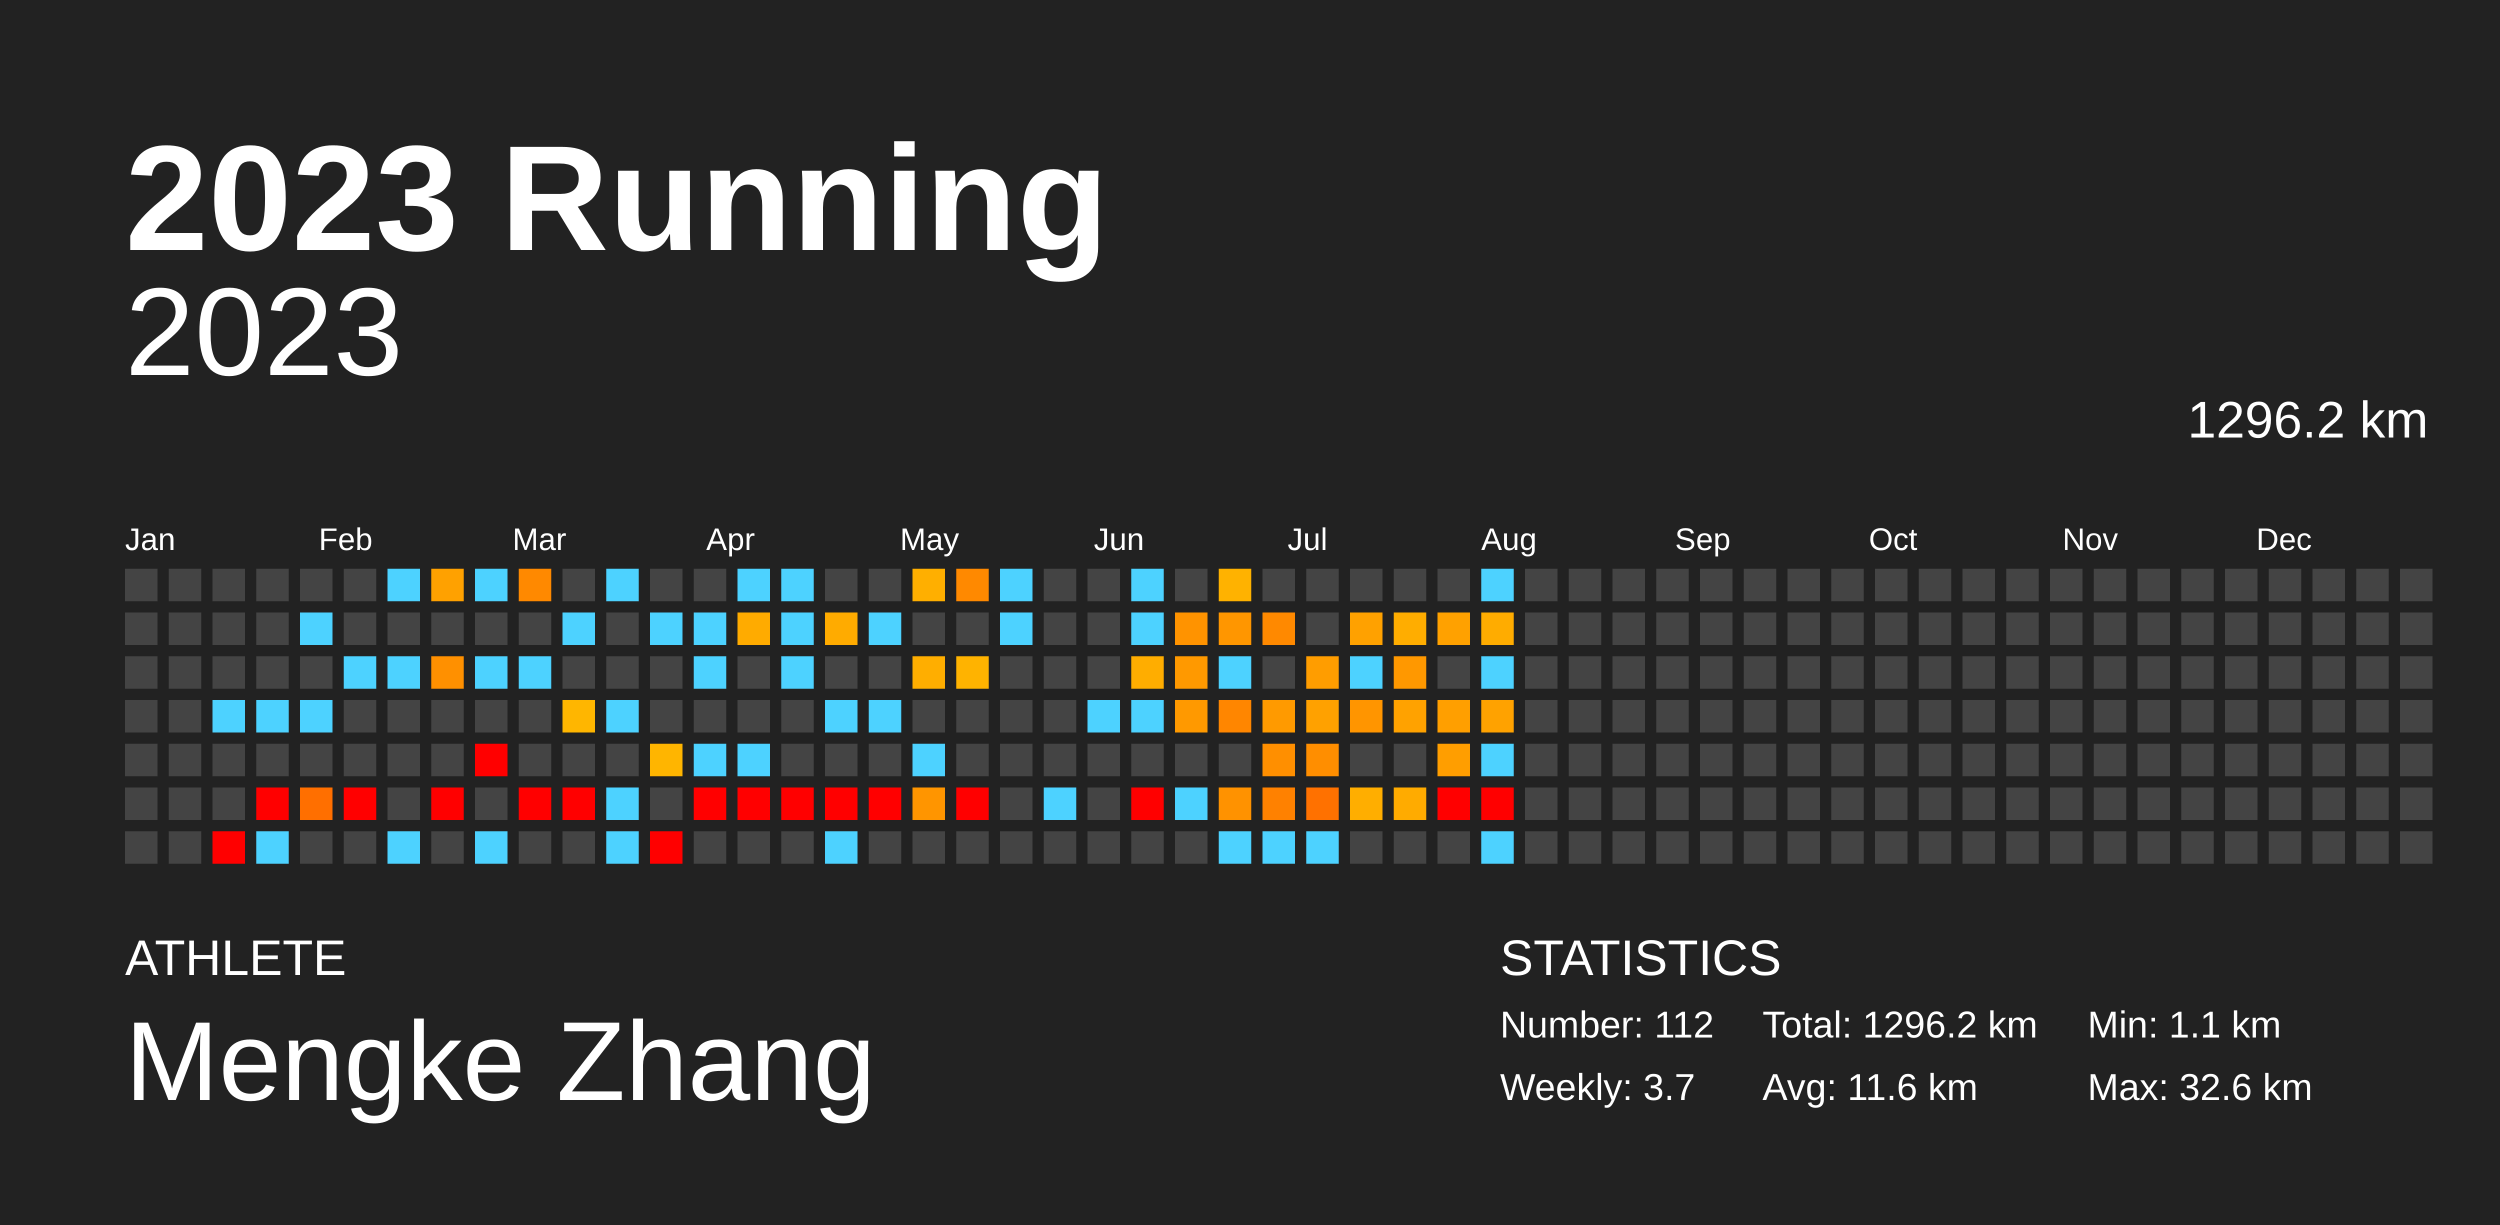
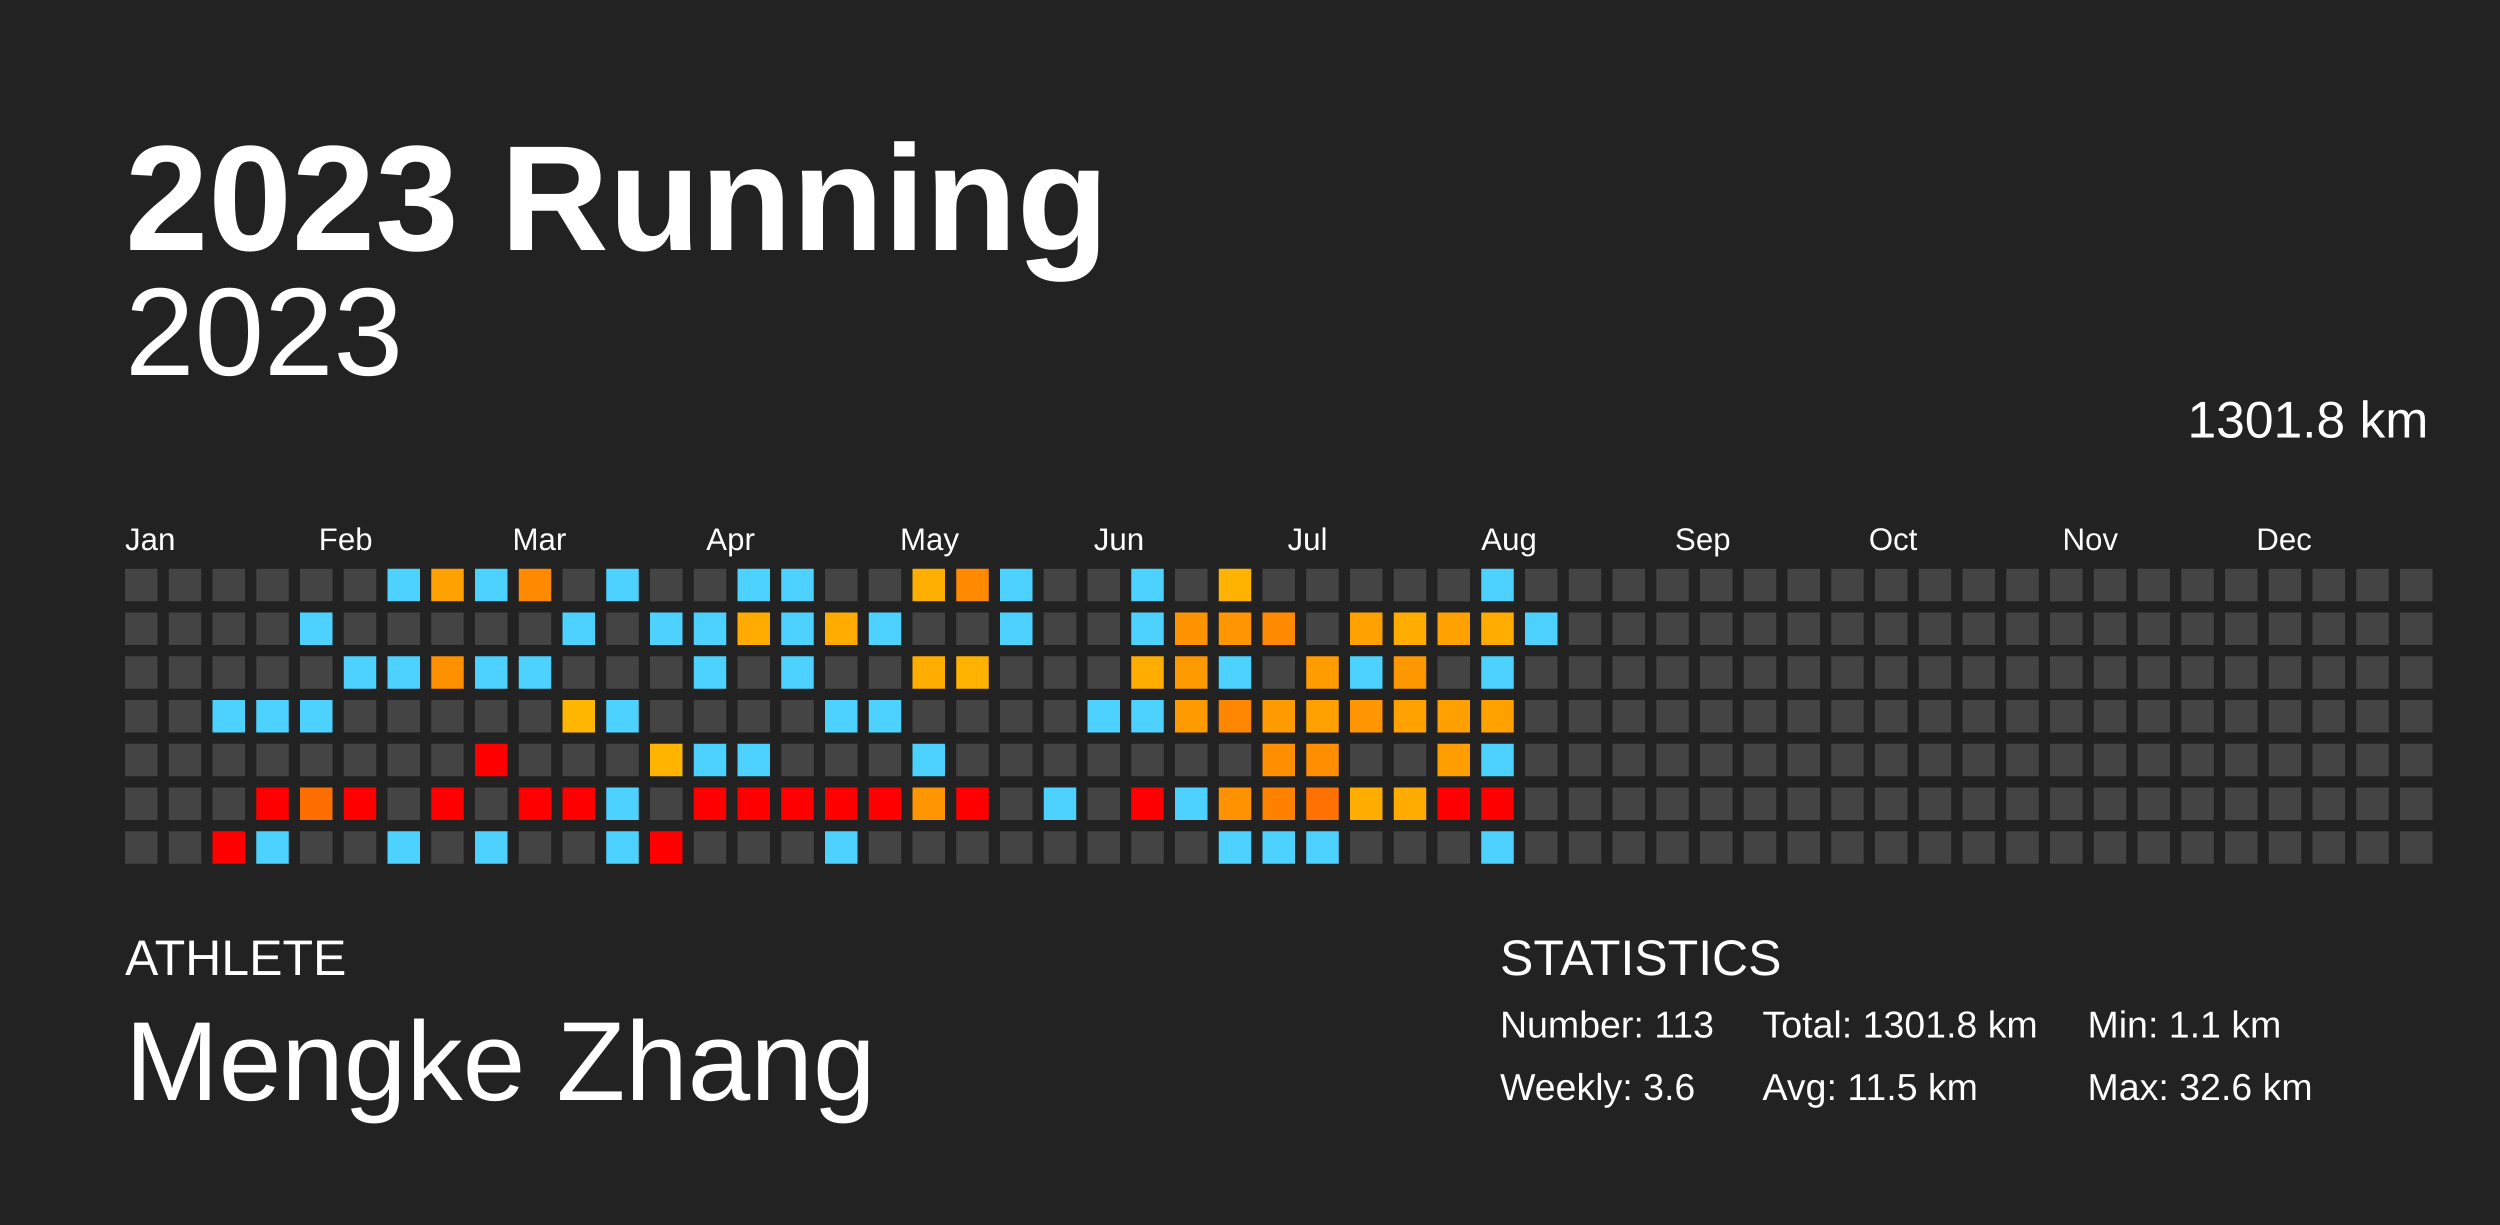
<svg xmlns="http://www.w3.org/2000/svg" baseProfile="full" height="98mm" version="1.1" viewBox="0,0,200,98" width="200mm">
  <defs />
  <rect fill="#222222" height="98" width="200" x="0" y="0" />
  <text fill="#FFFFFF" style="font-size:12px; font-family:Arial; font-weight:bold;" x="10" y="20">2023 Running</text>
  <text fill="#FFFFFF" style="font-size:4px; font-family:Arial" x="10" y="78">ATHLETE</text>
  <text fill="#FFFFFF" style="font-size:9px; font-family:Arial" x="10" y="88">Mengke Zhang</text>
  <text fill="#FFFFFF" style="font-size:4px; font-family:Arial" x="120" y="78">STATISTICS</text>
-   <text fill="#FFFFFF" style="font-size:3px; font-family:Arial" x="120" y="83">Number: 112</text>
-   <text fill="#FFFFFF" style="font-size:3px; font-family:Arial" x="120" y="88">Weekly: 3.7</text>
-   <text fill="#FFFFFF" style="font-size:3px; font-family:Arial" x="141" y="83">Total: 1296.2 km</text>
-   <text fill="#FFFFFF" style="font-size:3px; font-family:Arial" x="141" y="88">Avg: 11.6 km</text>
+   <text fill="#FFFFFF" style="font-size:3px; font-family:Arial" x="120" y="83">Number: 113</text>
+   <text fill="#FFFFFF" style="font-size:3px; font-family:Arial" x="120" y="88">Weekly: 3.6</text>
+   <text fill="#FFFFFF" style="font-size:3px; font-family:Arial" x="141" y="83">Total: 1301.8 km</text>
+   <text fill="#FFFFFF" style="font-size:3px; font-family:Arial" x="141" y="88">Avg: 11.5 km</text>
  <text fill="#FFFFFF" style="font-size:3px; font-family:Arial" x="167" y="83">Min: 1.1 km</text>
  <text fill="#FFFFFF" style="font-size:3px; font-family:Arial" x="167" y="88">Max: 32.6 km</text>
  <text alignment-baseline="hanging" fill="#FFFFFF" style="font-size:10.0px; font-family:Arial;" x="10" y="30">2023</text>
-   <text alignment-baseline="hanging" fill="#FFFFFF" style="font-size:4.125px; font-family:Arial;" x="175" y="35">1296.2 km</text>
+   <text alignment-baseline="hanging" fill="#FFFFFF" style="font-size:4.125px; font-family:Arial;" x="175" y="35">1301.8 km</text>
  <text fill="#FFFFFF" style="font-size:2.5px; font-family:Arial" x="10.0" y="44">Jan</text>
  <text fill="#FFFFFF" style="font-size:2.5px; font-family:Arial" x="25.5" y="44">Feb</text>
  <text fill="#FFFFFF" style="font-size:2.5px; font-family:Arial" x="41.0" y="44">Mar</text>
  <text fill="#FFFFFF" style="font-size:2.5px; font-family:Arial" x="56.5" y="44">Apr</text>
  <text fill="#FFFFFF" style="font-size:2.5px; font-family:Arial" x="72.0" y="44">May</text>
  <text fill="#FFFFFF" style="font-size:2.5px; font-family:Arial" x="87.5" y="44">Jun</text>
  <text fill="#FFFFFF" style="font-size:2.5px; font-family:Arial" x="103.0" y="44">Jul</text>
  <text fill="#FFFFFF" style="font-size:2.5px; font-family:Arial" x="118.5" y="44">Aug</text>
  <text fill="#FFFFFF" style="font-size:2.5px; font-family:Arial" x="134.0" y="44">Sep</text>
  <text fill="#FFFFFF" style="font-size:2.5px; font-family:Arial" x="149.5" y="44">Oct</text>
  <text fill="#FFFFFF" style="font-size:2.5px; font-family:Arial" x="165.0" y="44">Nov</text>
  <text fill="#FFFFFF" style="font-size:2.5px; font-family:Arial" x="180.5" y="44">Dec</text>
  <rect fill="#444444" height="2.6" width="2.6" x="10.0" y="45.5" />
  <rect fill="#444444" height="2.6" width="2.6" x="10.0" y="49.0" />
  <rect fill="#444444" height="2.6" width="2.6" x="10.0" y="52.5" />
  <rect fill="#444444" height="2.6" width="2.6" x="10.0" y="56.0" />
  <rect fill="#444444" height="2.6" width="2.6" x="10.0" y="59.5" />
  <rect fill="#444444" height="2.6" width="2.6" x="10.0" y="63.0" />
  <rect fill="#444444" height="2.6" width="2.6" x="10.0" y="66.5" />
  <rect fill="#444444" height="2.6" width="2.6" x="13.5" y="45.5" />
  <rect fill="#444444" height="2.6" width="2.6" x="13.5" y="49.0" />
  <rect fill="#444444" height="2.6" width="2.6" x="13.5" y="52.5" />
  <rect fill="#444444" height="2.6" width="2.6" x="13.5" y="56.0" />
  <rect fill="#444444" height="2.6" width="2.6" x="13.5" y="59.5" />
  <rect fill="#444444" height="2.6" width="2.6" x="13.5" y="63.0" />
  <rect fill="#444444" height="2.6" width="2.6" x="13.5" y="66.5" />
  <rect fill="#444444" height="2.6" width="2.6" x="17.0" y="45.5" />
  <rect fill="#444444" height="2.6" width="2.6" x="17.0" y="49.0" />
  <rect fill="#444444" height="2.6" width="2.6" x="17.0" y="52.5" />
  <rect fill="#4dd2ff" height="2.6" width="2.6" x="17.0" y="56.0" />
  <rect fill="#444444" height="2.6" width="2.6" x="17.0" y="59.5" />
  <rect fill="#444444" height="2.6" width="2.6" x="17.0" y="63.0" />
  <rect fill="red" height="2.6" width="2.6" x="17.0" y="66.5" />
  <rect fill="#444444" height="2.6" width="2.6" x="20.5" y="45.5" />
  <rect fill="#444444" height="2.6" width="2.6" x="20.5" y="49.0" />
  <rect fill="#444444" height="2.6" width="2.6" x="20.5" y="52.5" />
  <rect fill="#4dd2ff" height="2.6" width="2.6" x="20.5" y="56.0" />
  <rect fill="#444444" height="2.6" width="2.6" x="20.5" y="59.5" />
  <rect fill="red" height="2.6" width="2.6" x="20.5" y="63.0" />
  <rect fill="#4dd2ff" height="2.6" width="2.6" x="20.5" y="66.5" />
  <rect fill="#444444" height="2.6" width="2.6" x="24.0" y="45.5" />
  <rect fill="#4dd2ff" height="2.6" width="2.6" x="24.0" y="49.0" />
  <rect fill="#444444" height="2.6" width="2.6" x="24.0" y="52.5" />
  <rect fill="#4dd2ff" height="2.6" width="2.6" x="24.0" y="56.0" />
  <rect fill="#444444" height="2.6" width="2.6" x="24.0" y="59.5" />
  <rect fill="#ff6f00" height="2.6" width="2.6" x="24.0" y="63.0" />
  <rect fill="#444444" height="2.6" width="2.6" x="24.0" y="66.5" />
  <rect fill="#444444" height="2.6" width="2.6" x="27.5" y="45.5" />
  <rect fill="#444444" height="2.6" width="2.6" x="27.5" y="49.0" />
  <rect fill="#4dd2ff" height="2.6" width="2.6" x="27.5" y="52.5" />
  <rect fill="#444444" height="2.6" width="2.6" x="27.5" y="56.0" />
  <rect fill="#444444" height="2.6" width="2.6" x="27.5" y="59.5" />
  <rect fill="red" height="2.6" width="2.6" x="27.5" y="63.0" />
  <rect fill="#444444" height="2.6" width="2.6" x="27.5" y="66.5" />
  <rect fill="#4dd2ff" height="2.6" width="2.6" x="31.0" y="45.5" />
  <rect fill="#444444" height="2.6" width="2.6" x="31.0" y="49.0" />
  <rect fill="#4dd2ff" height="2.6" width="2.6" x="31.0" y="52.5" />
  <rect fill="#444444" height="2.6" width="2.6" x="31.0" y="56.0" />
  <rect fill="#444444" height="2.6" width="2.6" x="31.0" y="59.5" />
  <rect fill="#444444" height="2.6" width="2.6" x="31.0" y="63.0" />
  <rect fill="#4dd2ff" height="2.6" width="2.6" x="31.0" y="66.5" />
  <rect fill="#ffa100" height="2.6" width="2.6" x="34.5" y="45.5" />
  <rect fill="#444444" height="2.6" width="2.6" x="34.5" y="49.0" />
  <rect fill="#ff9000" height="2.6" width="2.6" x="34.5" y="52.5" />
  <rect fill="#444444" height="2.6" width="2.6" x="34.5" y="56.0" />
  <rect fill="#444444" height="2.6" width="2.6" x="34.5" y="59.5" />
  <rect fill="red" height="2.6" width="2.6" x="34.5" y="63.0" />
  <rect fill="#444444" height="2.6" width="2.6" x="34.5" y="66.5" />
  <rect fill="#4dd2ff" height="2.6" width="2.6" x="38.0" y="45.5" />
  <rect fill="#444444" height="2.6" width="2.6" x="38.0" y="49.0" />
  <rect fill="#4dd2ff" height="2.6" width="2.6" x="38.0" y="52.5" />
  <rect fill="#444444" height="2.6" width="2.6" x="38.0" y="56.0" />
  <rect fill="red" height="2.6" width="2.6" x="38.0" y="59.5" />
  <rect fill="#444444" height="2.6" width="2.6" x="38.0" y="63.0" />
  <rect fill="#4dd2ff" height="2.6" width="2.6" x="38.0" y="66.5" />
  <rect fill="#ff8900" height="2.6" width="2.6" x="41.5" y="45.5" />
  <rect fill="#444444" height="2.6" width="2.6" x="41.5" y="49.0" />
  <rect fill="#4dd2ff" height="2.6" width="2.6" x="41.5" y="52.5" />
  <rect fill="#444444" height="2.6" width="2.6" x="41.5" y="56.0" />
  <rect fill="#444444" height="2.6" width="2.6" x="41.5" y="59.5" />
  <rect fill="red" height="2.6" width="2.6" x="41.5" y="63.0" />
  <rect fill="#444444" height="2.6" width="2.6" x="41.5" y="66.5" />
  <rect fill="#444444" height="2.6" width="2.6" x="45.0" y="45.5" />
  <rect fill="#4dd2ff" height="2.6" width="2.6" x="45.0" y="49.0" />
  <rect fill="#444444" height="2.6" width="2.6" x="45.0" y="52.5" />
  <rect fill="#ffb600" height="2.6" width="2.6" x="45.0" y="56.0" />
  <rect fill="#444444" height="2.6" width="2.6" x="45.0" y="59.5" />
  <rect fill="red" height="2.6" width="2.6" x="45.0" y="63.0" />
  <rect fill="#444444" height="2.6" width="2.6" x="45.0" y="66.5" />
  <rect fill="#4dd2ff" height="2.6" width="2.6" x="48.5" y="45.5" />
  <rect fill="#444444" height="2.6" width="2.6" x="48.5" y="49.0" />
  <rect fill="#444444" height="2.6" width="2.6" x="48.5" y="52.5" />
  <rect fill="#4dd2ff" height="2.6" width="2.6" x="48.5" y="56.0" />
  <rect fill="#444444" height="2.6" width="2.6" x="48.5" y="59.5" />
  <rect fill="#4dd2ff" height="2.6" width="2.6" x="48.5" y="63.0" />
  <rect fill="#4dd2ff" height="2.6" width="2.6" x="48.5" y="66.5" />
  <rect fill="#444444" height="2.6" width="2.6" x="52.0" y="45.5" />
  <rect fill="#4dd2ff" height="2.6" width="2.6" x="52.0" y="49.0" />
  <rect fill="#444444" height="2.6" width="2.6" x="52.0" y="52.5" />
  <rect fill="#444444" height="2.6" width="2.6" x="52.0" y="56.0" />
  <rect fill="#ffb500" height="2.6" width="2.6" x="52.0" y="59.5" />
  <rect fill="#444444" height="2.6" width="2.6" x="52.0" y="63.0" />
  <rect fill="red" height="2.6" width="2.6" x="52.0" y="66.5" />
  <rect fill="#444444" height="2.6" width="2.6" x="55.5" y="45.5" />
  <rect fill="#4dd2ff" height="2.6" width="2.6" x="55.5" y="49.0" />
  <rect fill="#4dd2ff" height="2.6" width="2.6" x="55.5" y="52.5" />
  <rect fill="#444444" height="2.6" width="2.6" x="55.5" y="56.0" />
  <rect fill="#4dd2ff" height="2.6" width="2.6" x="55.5" y="59.5" />
  <rect fill="red" height="2.6" width="2.6" x="55.5" y="63.0" />
  <rect fill="#444444" height="2.6" width="2.6" x="55.5" y="66.5" />
  <rect fill="#4dd2ff" height="2.6" width="2.6" x="59.0" y="45.5" />
  <rect fill="#ffab00" height="2.6" width="2.6" x="59.0" y="49.0" />
  <rect fill="#444444" height="2.6" width="2.6" x="59.0" y="52.5" />
  <rect fill="#444444" height="2.6" width="2.6" x="59.0" y="56.0" />
  <rect fill="#4dd2ff" height="2.6" width="2.6" x="59.0" y="59.5" />
  <rect fill="red" height="2.6" width="2.6" x="59.0" y="63.0" />
  <rect fill="#444444" height="2.6" width="2.6" x="59.0" y="66.5" />
  <rect fill="#4dd2ff" height="2.6" width="2.6" x="62.5" y="45.5" />
  <rect fill="#4dd2ff" height="2.6" width="2.6" x="62.5" y="49.0" />
  <rect fill="#4dd2ff" height="2.6" width="2.6" x="62.5" y="52.5" />
  <rect fill="#444444" height="2.6" width="2.6" x="62.5" y="56.0" />
  <rect fill="#444444" height="2.6" width="2.6" x="62.5" y="59.5" />
  <rect fill="red" height="2.6" width="2.6" x="62.5" y="63.0" />
  <rect fill="#444444" height="2.6" width="2.6" x="62.5" y="66.5" />
  <rect fill="#444444" height="2.6" width="2.6" x="66.0" y="45.5" />
  <rect fill="#ffab00" height="2.6" width="2.6" x="66.0" y="49.0" />
  <rect fill="#444444" height="2.6" width="2.6" x="66.0" y="52.5" />
  <rect fill="#4dd2ff" height="2.6" width="2.6" x="66.0" y="56.0" />
  <rect fill="#444444" height="2.6" width="2.6" x="66.0" y="59.5" />
  <rect fill="red" height="2.6" width="2.6" x="66.0" y="63.0" />
  <rect fill="#4dd2ff" height="2.6" width="2.6" x="66.0" y="66.5" />
  <rect fill="#444444" height="2.6" width="2.6" x="69.5" y="45.5" />
  <rect fill="#4dd2ff" height="2.6" width="2.6" x="69.5" y="49.0" />
  <rect fill="#444444" height="2.6" width="2.6" x="69.5" y="52.5" />
  <rect fill="#4dd2ff" height="2.6" width="2.6" x="69.5" y="56.0" />
  <rect fill="#444444" height="2.6" width="2.6" x="69.5" y="59.5" />
  <rect fill="red" height="2.6" width="2.6" x="69.5" y="63.0" />
  <rect fill="#444444" height="2.6" width="2.6" x="69.5" y="66.5" />
  <rect fill="#ffaf00" height="2.6" width="2.6" x="73.0" y="45.5" />
  <rect fill="#444444" height="2.6" width="2.6" x="73.0" y="49.0" />
  <rect fill="#ffae00" height="2.6" width="2.6" x="73.0" y="52.5" />
  <rect fill="#444444" height="2.6" width="2.6" x="73.0" y="56.0" />
  <rect fill="#4dd2ff" height="2.6" width="2.6" x="73.0" y="59.5" />
  <rect fill="#ff9500" height="2.6" width="2.6" x="73.0" y="63.0" />
  <rect fill="#444444" height="2.6" width="2.6" x="73.0" y="66.5" />
  <rect fill="#ff8900" height="2.6" width="2.6" x="76.5" y="45.5" />
  <rect fill="#444444" height="2.6" width="2.6" x="76.5" y="49.0" />
  <rect fill="#ffb300" height="2.6" width="2.6" x="76.5" y="52.5" />
  <rect fill="#444444" height="2.6" width="2.6" x="76.5" y="56.0" />
  <rect fill="#444444" height="2.6" width="2.6" x="76.5" y="59.5" />
  <rect fill="red" height="2.6" width="2.6" x="76.5" y="63.0" />
  <rect fill="#444444" height="2.6" width="2.6" x="76.5" y="66.5" />
  <rect fill="#4dd2ff" height="2.6" width="2.6" x="80.0" y="45.5" />
  <rect fill="#4dd2ff" height="2.6" width="2.6" x="80.0" y="49.0" />
  <rect fill="#444444" height="2.6" width="2.6" x="80.0" y="52.5" />
  <rect fill="#444444" height="2.6" width="2.6" x="80.0" y="56.0" />
  <rect fill="#444444" height="2.6" width="2.6" x="80.0" y="59.5" />
  <rect fill="#444444" height="2.6" width="2.6" x="80.0" y="63.0" />
  <rect fill="#444444" height="2.6" width="2.6" x="80.0" y="66.5" />
  <rect fill="#444444" height="2.6" width="2.6" x="83.5" y="45.5" />
  <rect fill="#444444" height="2.6" width="2.6" x="83.5" y="49.0" />
  <rect fill="#444444" height="2.6" width="2.6" x="83.5" y="52.5" />
  <rect fill="#444444" height="2.6" width="2.6" x="83.5" y="56.0" />
  <rect fill="#444444" height="2.6" width="2.6" x="83.5" y="59.5" />
  <rect fill="#4dd2ff" height="2.6" width="2.6" x="83.5" y="63.0" />
  <rect fill="#444444" height="2.6" width="2.6" x="83.5" y="66.5" />
  <rect fill="#444444" height="2.6" width="2.6" x="87.0" y="45.5" />
  <rect fill="#444444" height="2.6" width="2.6" x="87.0" y="49.0" />
  <rect fill="#444444" height="2.6" width="2.6" x="87.0" y="52.5" />
  <rect fill="#4dd2ff" height="2.6" width="2.6" x="87.0" y="56.0" />
  <rect fill="#444444" height="2.6" width="2.6" x="87.0" y="59.5" />
  <rect fill="#444444" height="2.6" width="2.6" x="87.0" y="63.0" />
  <rect fill="#444444" height="2.6" width="2.6" x="87.0" y="66.5" />
  <rect fill="#4dd2ff" height="2.6" width="2.6" x="90.5" y="45.5" />
  <rect fill="#4dd2ff" height="2.6" width="2.6" x="90.5" y="49.0" />
  <rect fill="#ffad00" height="2.6" width="2.6" x="90.5" y="52.5" />
  <rect fill="#4dd2ff" height="2.6" width="2.6" x="90.5" y="56.0" />
  <rect fill="#444444" height="2.6" width="2.6" x="90.5" y="59.5" />
  <rect fill="red" height="2.6" width="2.6" x="90.5" y="63.0" />
  <rect fill="#444444" height="2.6" width="2.6" x="90.5" y="66.5" />
  <rect fill="#444444" height="2.6" width="2.6" x="94.0" y="45.5" />
  <rect fill="#ff9300" height="2.6" width="2.6" x="94.0" y="49.0" />
  <rect fill="#ff9900" height="2.6" width="2.6" x="94.0" y="52.5" />
  <rect fill="#ff9900" height="2.6" width="2.6" x="94.0" y="56.0" />
  <rect fill="#444444" height="2.6" width="2.6" x="94.0" y="59.5" />
  <rect fill="#4dd2ff" height="2.6" width="2.6" x="94.0" y="63.0" />
  <rect fill="#444444" height="2.6" width="2.6" x="94.0" y="66.5" />
  <rect fill="#ffb200" height="2.6" width="2.6" x="97.5" y="45.5" />
  <rect fill="#ff9600" height="2.6" width="2.6" x="97.5" y="49.0" />
  <rect fill="#4dd2ff" height="2.6" width="2.6" x="97.5" y="52.5" />
  <rect fill="#ff8600" height="2.6" width="2.6" x="97.5" y="56.0" />
  <rect fill="#444444" height="2.6" width="2.6" x="97.5" y="59.5" />
  <rect fill="#ff9200" height="2.6" width="2.6" x="97.5" y="63.0" />
  <rect fill="#4dd2ff" height="2.6" width="2.6" x="97.5" y="66.5" />
  <rect fill="#444444" height="2.6" width="2.6" x="101.0" y="45.5" />
  <rect fill="#ff8900" height="2.6" width="2.6" x="101.0" y="49.0" />
  <rect fill="#444444" height="2.6" width="2.6" x="101.0" y="52.5" />
  <rect fill="#ff9a00" height="2.6" width="2.6" x="101.0" y="56.0" />
  <rect fill="#ff8f00" height="2.6" width="2.6" x="101.0" y="59.5" />
  <rect fill="#ff8100" height="2.6" width="2.6" x="101.0" y="63.0" />
  <rect fill="#4dd2ff" height="2.6" width="2.6" x="101.0" y="66.5" />
  <rect fill="#444444" height="2.6" width="2.6" x="104.5" y="45.5" />
  <rect fill="#444444" height="2.6" width="2.6" x="104.5" y="49.0" />
  <rect fill="#ff9d00" height="2.6" width="2.6" x="104.5" y="52.5" />
  <rect fill="#ffa100" height="2.6" width="2.6" x="104.5" y="56.0" />
  <rect fill="#ff8e00" height="2.6" width="2.6" x="104.5" y="59.5" />
  <rect fill="#ff7100" height="2.6" width="2.6" x="104.5" y="63.0" />
  <rect fill="#4dd2ff" height="2.6" width="2.6" x="104.5" y="66.5" />
  <rect fill="#444444" height="2.6" width="2.6" x="108.0" y="45.5" />
  <rect fill="#ffa100" height="2.6" width="2.6" x="108.0" y="49.0" />
  <rect fill="#4dd2ff" height="2.6" width="2.6" x="108.0" y="52.5" />
  <rect fill="#ff9500" height="2.6" width="2.6" x="108.0" y="56.0" />
  <rect fill="#444444" height="2.6" width="2.6" x="108.0" y="59.5" />
  <rect fill="#ffae00" height="2.6" width="2.6" x="108.0" y="63.0" />
  <rect fill="#444444" height="2.6" width="2.6" x="108.0" y="66.5" />
  <rect fill="#444444" height="2.6" width="2.6" x="111.5" y="45.5" />
  <rect fill="#ffad00" height="2.6" width="2.6" x="111.5" y="49.0" />
  <rect fill="#ff9800" height="2.6" width="2.6" x="111.5" y="52.5" />
  <rect fill="#ffa200" height="2.6" width="2.6" x="111.5" y="56.0" />
  <rect fill="#444444" height="2.6" width="2.6" x="111.5" y="59.5" />
  <rect fill="#ffab00" height="2.6" width="2.6" x="111.5" y="63.0" />
  <rect fill="#444444" height="2.6" width="2.6" x="111.5" y="66.5" />
  <rect fill="#444444" height="2.6" width="2.6" x="115.0" y="45.5" />
  <rect fill="#ffa100" height="2.6" width="2.6" x="115.0" y="49.0" />
  <rect fill="#444444" height="2.6" width="2.6" x="115.0" y="52.5" />
  <rect fill="#ff9f00" height="2.6" width="2.6" x="115.0" y="56.0" />
  <rect fill="#ff9e00" height="2.6" width="2.6" x="115.0" y="59.5" />
  <rect fill="red" height="2.6" width="2.6" x="115.0" y="63.0" />
  <rect fill="#444444" height="2.6" width="2.6" x="115.0" y="66.5" />
  <rect fill="#4dd2ff" height="2.6" width="2.6" x="118.5" y="45.5" />
  <rect fill="#ffac00" height="2.6" width="2.6" x="118.5" y="49.0" />
  <rect fill="#4dd2ff" height="2.6" width="2.6" x="118.5" y="52.5" />
  <rect fill="#ffa200" height="2.6" width="2.6" x="118.5" y="56.0" />
  <rect fill="#4dd2ff" height="2.6" width="2.6" x="118.5" y="59.5" />
  <rect fill="red" height="2.6" width="2.6" x="118.5" y="63.0" />
  <rect fill="#4dd2ff" height="2.6" width="2.6" x="118.5" y="66.5" />
  <rect fill="#444444" height="2.6" width="2.6" x="122.0" y="45.5" />
-   <rect fill="#444444" height="2.6" width="2.6" x="122.0" y="49.0" />
+   <rect fill="#4dd2ff" height="2.6" width="2.6" x="122.0" y="49.0" />
  <rect fill="#444444" height="2.6" width="2.6" x="122.0" y="52.5" />
  <rect fill="#444444" height="2.6" width="2.6" x="122.0" y="56.0" />
  <rect fill="#444444" height="2.6" width="2.6" x="122.0" y="59.5" />
  <rect fill="#444444" height="2.6" width="2.6" x="122.0" y="63.0" />
  <rect fill="#444444" height="2.6" width="2.6" x="122.0" y="66.5" />
  <rect fill="#444444" height="2.6" width="2.6" x="125.5" y="45.5" />
  <rect fill="#444444" height="2.6" width="2.6" x="125.5" y="49.0" />
  <rect fill="#444444" height="2.6" width="2.6" x="125.5" y="52.5" />
  <rect fill="#444444" height="2.6" width="2.6" x="125.5" y="56.0" />
  <rect fill="#444444" height="2.6" width="2.6" x="125.5" y="59.5" />
  <rect fill="#444444" height="2.6" width="2.6" x="125.5" y="63.0" />
  <rect fill="#444444" height="2.6" width="2.6" x="125.5" y="66.5" />
  <rect fill="#444444" height="2.6" width="2.6" x="129.0" y="45.5" />
  <rect fill="#444444" height="2.6" width="2.6" x="129.0" y="49.0" />
  <rect fill="#444444" height="2.6" width="2.6" x="129.0" y="52.5" />
  <rect fill="#444444" height="2.6" width="2.6" x="129.0" y="56.0" />
  <rect fill="#444444" height="2.6" width="2.6" x="129.0" y="59.5" />
  <rect fill="#444444" height="2.6" width="2.6" x="129.0" y="63.0" />
  <rect fill="#444444" height="2.6" width="2.6" x="129.0" y="66.5" />
  <rect fill="#444444" height="2.6" width="2.6" x="132.5" y="45.5" />
  <rect fill="#444444" height="2.6" width="2.6" x="132.5" y="49.0" />
  <rect fill="#444444" height="2.6" width="2.6" x="132.5" y="52.5" />
  <rect fill="#444444" height="2.6" width="2.6" x="132.5" y="56.0" />
  <rect fill="#444444" height="2.6" width="2.6" x="132.5" y="59.5" />
  <rect fill="#444444" height="2.6" width="2.6" x="132.5" y="63.0" />
  <rect fill="#444444" height="2.6" width="2.6" x="132.5" y="66.5" />
  <rect fill="#444444" height="2.6" width="2.6" x="136.0" y="45.5" />
  <rect fill="#444444" height="2.6" width="2.6" x="136.0" y="49.0" />
  <rect fill="#444444" height="2.6" width="2.6" x="136.0" y="52.5" />
  <rect fill="#444444" height="2.6" width="2.6" x="136.0" y="56.0" />
  <rect fill="#444444" height="2.6" width="2.6" x="136.0" y="59.5" />
  <rect fill="#444444" height="2.6" width="2.6" x="136.0" y="63.0" />
  <rect fill="#444444" height="2.6" width="2.6" x="136.0" y="66.5" />
  <rect fill="#444444" height="2.6" width="2.6" x="139.5" y="45.5" />
  <rect fill="#444444" height="2.6" width="2.6" x="139.5" y="49.0" />
  <rect fill="#444444" height="2.6" width="2.6" x="139.5" y="52.5" />
  <rect fill="#444444" height="2.6" width="2.6" x="139.5" y="56.0" />
  <rect fill="#444444" height="2.6" width="2.6" x="139.5" y="59.5" />
  <rect fill="#444444" height="2.6" width="2.6" x="139.5" y="63.0" />
  <rect fill="#444444" height="2.6" width="2.6" x="139.5" y="66.5" />
  <rect fill="#444444" height="2.6" width="2.6" x="143.0" y="45.5" />
  <rect fill="#444444" height="2.6" width="2.6" x="143.0" y="49.0" />
  <rect fill="#444444" height="2.6" width="2.6" x="143.0" y="52.5" />
  <rect fill="#444444" height="2.6" width="2.6" x="143.0" y="56.0" />
  <rect fill="#444444" height="2.6" width="2.6" x="143.0" y="59.5" />
  <rect fill="#444444" height="2.6" width="2.6" x="143.0" y="63.0" />
  <rect fill="#444444" height="2.6" width="2.6" x="143.0" y="66.5" />
  <rect fill="#444444" height="2.6" width="2.6" x="146.5" y="45.5" />
  <rect fill="#444444" height="2.6" width="2.6" x="146.5" y="49.0" />
  <rect fill="#444444" height="2.6" width="2.6" x="146.5" y="52.5" />
  <rect fill="#444444" height="2.6" width="2.6" x="146.5" y="56.0" />
  <rect fill="#444444" height="2.6" width="2.6" x="146.5" y="59.5" />
  <rect fill="#444444" height="2.6" width="2.6" x="146.5" y="63.0" />
  <rect fill="#444444" height="2.6" width="2.6" x="146.5" y="66.5" />
  <rect fill="#444444" height="2.6" width="2.6" x="150.0" y="45.5" />
  <rect fill="#444444" height="2.6" width="2.6" x="150.0" y="49.0" />
  <rect fill="#444444" height="2.6" width="2.6" x="150.0" y="52.5" />
  <rect fill="#444444" height="2.6" width="2.6" x="150.0" y="56.0" />
  <rect fill="#444444" height="2.6" width="2.6" x="150.0" y="59.5" />
  <rect fill="#444444" height="2.6" width="2.6" x="150.0" y="63.0" />
  <rect fill="#444444" height="2.6" width="2.6" x="150.0" y="66.5" />
  <rect fill="#444444" height="2.6" width="2.6" x="153.5" y="45.5" />
  <rect fill="#444444" height="2.6" width="2.6" x="153.5" y="49.0" />
  <rect fill="#444444" height="2.6" width="2.6" x="153.5" y="52.5" />
  <rect fill="#444444" height="2.6" width="2.6" x="153.5" y="56.0" />
  <rect fill="#444444" height="2.6" width="2.6" x="153.5" y="59.5" />
  <rect fill="#444444" height="2.6" width="2.6" x="153.5" y="63.0" />
  <rect fill="#444444" height="2.6" width="2.6" x="153.5" y="66.5" />
  <rect fill="#444444" height="2.6" width="2.6" x="157.0" y="45.5" />
  <rect fill="#444444" height="2.6" width="2.6" x="157.0" y="49.0" />
  <rect fill="#444444" height="2.6" width="2.6" x="157.0" y="52.5" />
  <rect fill="#444444" height="2.6" width="2.6" x="157.0" y="56.0" />
  <rect fill="#444444" height="2.6" width="2.6" x="157.0" y="59.5" />
  <rect fill="#444444" height="2.6" width="2.6" x="157.0" y="63.0" />
  <rect fill="#444444" height="2.6" width="2.6" x="157.0" y="66.5" />
  <rect fill="#444444" height="2.6" width="2.6" x="160.5" y="45.5" />
  <rect fill="#444444" height="2.6" width="2.6" x="160.5" y="49.0" />
  <rect fill="#444444" height="2.6" width="2.6" x="160.5" y="52.5" />
  <rect fill="#444444" height="2.6" width="2.6" x="160.5" y="56.0" />
  <rect fill="#444444" height="2.6" width="2.6" x="160.5" y="59.5" />
  <rect fill="#444444" height="2.6" width="2.6" x="160.5" y="63.0" />
  <rect fill="#444444" height="2.6" width="2.6" x="160.5" y="66.5" />
  <rect fill="#444444" height="2.6" width="2.6" x="164.0" y="45.5" />
  <rect fill="#444444" height="2.6" width="2.6" x="164.0" y="49.0" />
  <rect fill="#444444" height="2.6" width="2.6" x="164.0" y="52.5" />
  <rect fill="#444444" height="2.6" width="2.6" x="164.0" y="56.0" />
  <rect fill="#444444" height="2.6" width="2.6" x="164.0" y="59.5" />
  <rect fill="#444444" height="2.6" width="2.6" x="164.0" y="63.0" />
  <rect fill="#444444" height="2.6" width="2.6" x="164.0" y="66.5" />
  <rect fill="#444444" height="2.6" width="2.6" x="167.5" y="45.5" />
  <rect fill="#444444" height="2.6" width="2.6" x="167.5" y="49.0" />
  <rect fill="#444444" height="2.6" width="2.6" x="167.5" y="52.5" />
  <rect fill="#444444" height="2.6" width="2.6" x="167.5" y="56.0" />
  <rect fill="#444444" height="2.6" width="2.6" x="167.5" y="59.5" />
  <rect fill="#444444" height="2.6" width="2.6" x="167.5" y="63.0" />
  <rect fill="#444444" height="2.6" width="2.6" x="167.5" y="66.5" />
  <rect fill="#444444" height="2.6" width="2.6" x="171.0" y="45.5" />
  <rect fill="#444444" height="2.6" width="2.6" x="171.0" y="49.0" />
  <rect fill="#444444" height="2.6" width="2.6" x="171.0" y="52.5" />
  <rect fill="#444444" height="2.6" width="2.6" x="171.0" y="56.0" />
  <rect fill="#444444" height="2.6" width="2.6" x="171.0" y="59.5" />
  <rect fill="#444444" height="2.6" width="2.6" x="171.0" y="63.0" />
  <rect fill="#444444" height="2.6" width="2.6" x="171.0" y="66.5" />
  <rect fill="#444444" height="2.6" width="2.6" x="174.5" y="45.5" />
  <rect fill="#444444" height="2.6" width="2.6" x="174.5" y="49.0" />
  <rect fill="#444444" height="2.6" width="2.6" x="174.5" y="52.5" />
  <rect fill="#444444" height="2.6" width="2.6" x="174.5" y="56.0" />
  <rect fill="#444444" height="2.6" width="2.6" x="174.5" y="59.5" />
  <rect fill="#444444" height="2.6" width="2.6" x="174.5" y="63.0" />
  <rect fill="#444444" height="2.6" width="2.6" x="174.5" y="66.5" />
  <rect fill="#444444" height="2.6" width="2.6" x="178.0" y="45.5" />
  <rect fill="#444444" height="2.6" width="2.6" x="178.0" y="49.0" />
  <rect fill="#444444" height="2.6" width="2.6" x="178.0" y="52.5" />
  <rect fill="#444444" height="2.6" width="2.6" x="178.0" y="56.0" />
  <rect fill="#444444" height="2.6" width="2.6" x="178.0" y="59.5" />
  <rect fill="#444444" height="2.6" width="2.6" x="178.0" y="63.0" />
  <rect fill="#444444" height="2.6" width="2.6" x="178.0" y="66.5" />
  <rect fill="#444444" height="2.6" width="2.6" x="181.5" y="45.5" />
  <rect fill="#444444" height="2.6" width="2.6" x="181.5" y="49.0" />
  <rect fill="#444444" height="2.6" width="2.6" x="181.5" y="52.5" />
  <rect fill="#444444" height="2.6" width="2.6" x="181.5" y="56.0" />
  <rect fill="#444444" height="2.6" width="2.6" x="181.5" y="59.5" />
  <rect fill="#444444" height="2.6" width="2.6" x="181.5" y="63.0" />
  <rect fill="#444444" height="2.6" width="2.6" x="181.5" y="66.5" />
  <rect fill="#444444" height="2.6" width="2.6" x="185.0" y="45.5" />
  <rect fill="#444444" height="2.6" width="2.6" x="185.0" y="49.0" />
  <rect fill="#444444" height="2.6" width="2.6" x="185.0" y="52.5" />
  <rect fill="#444444" height="2.6" width="2.6" x="185.0" y="56.0" />
  <rect fill="#444444" height="2.6" width="2.6" x="185.0" y="59.5" />
  <rect fill="#444444" height="2.6" width="2.6" x="185.0" y="63.0" />
  <rect fill="#444444" height="2.6" width="2.6" x="185.0" y="66.5" />
  <rect fill="#444444" height="2.6" width="2.6" x="188.5" y="45.5" />
  <rect fill="#444444" height="2.6" width="2.6" x="188.5" y="49.0" />
  <rect fill="#444444" height="2.6" width="2.6" x="188.5" y="52.5" />
  <rect fill="#444444" height="2.6" width="2.6" x="188.5" y="56.0" />
  <rect fill="#444444" height="2.6" width="2.6" x="188.5" y="59.5" />
  <rect fill="#444444" height="2.6" width="2.6" x="188.5" y="63.0" />
  <rect fill="#444444" height="2.6" width="2.6" x="188.5" y="66.5" />
  <rect fill="#444444" height="2.6" width="2.6" x="192.0" y="45.5" />
  <rect fill="#444444" height="2.6" width="2.6" x="192.0" y="49.0" />
  <rect fill="#444444" height="2.6" width="2.6" x="192.0" y="52.5" />
  <rect fill="#444444" height="2.6" width="2.6" x="192.0" y="56.0" />
  <rect fill="#444444" height="2.6" width="2.6" x="192.0" y="59.5" />
  <rect fill="#444444" height="2.6" width="2.6" x="192.0" y="63.0" />
  <rect fill="#444444" height="2.6" width="2.6" x="192.0" y="66.5" />
</svg>
